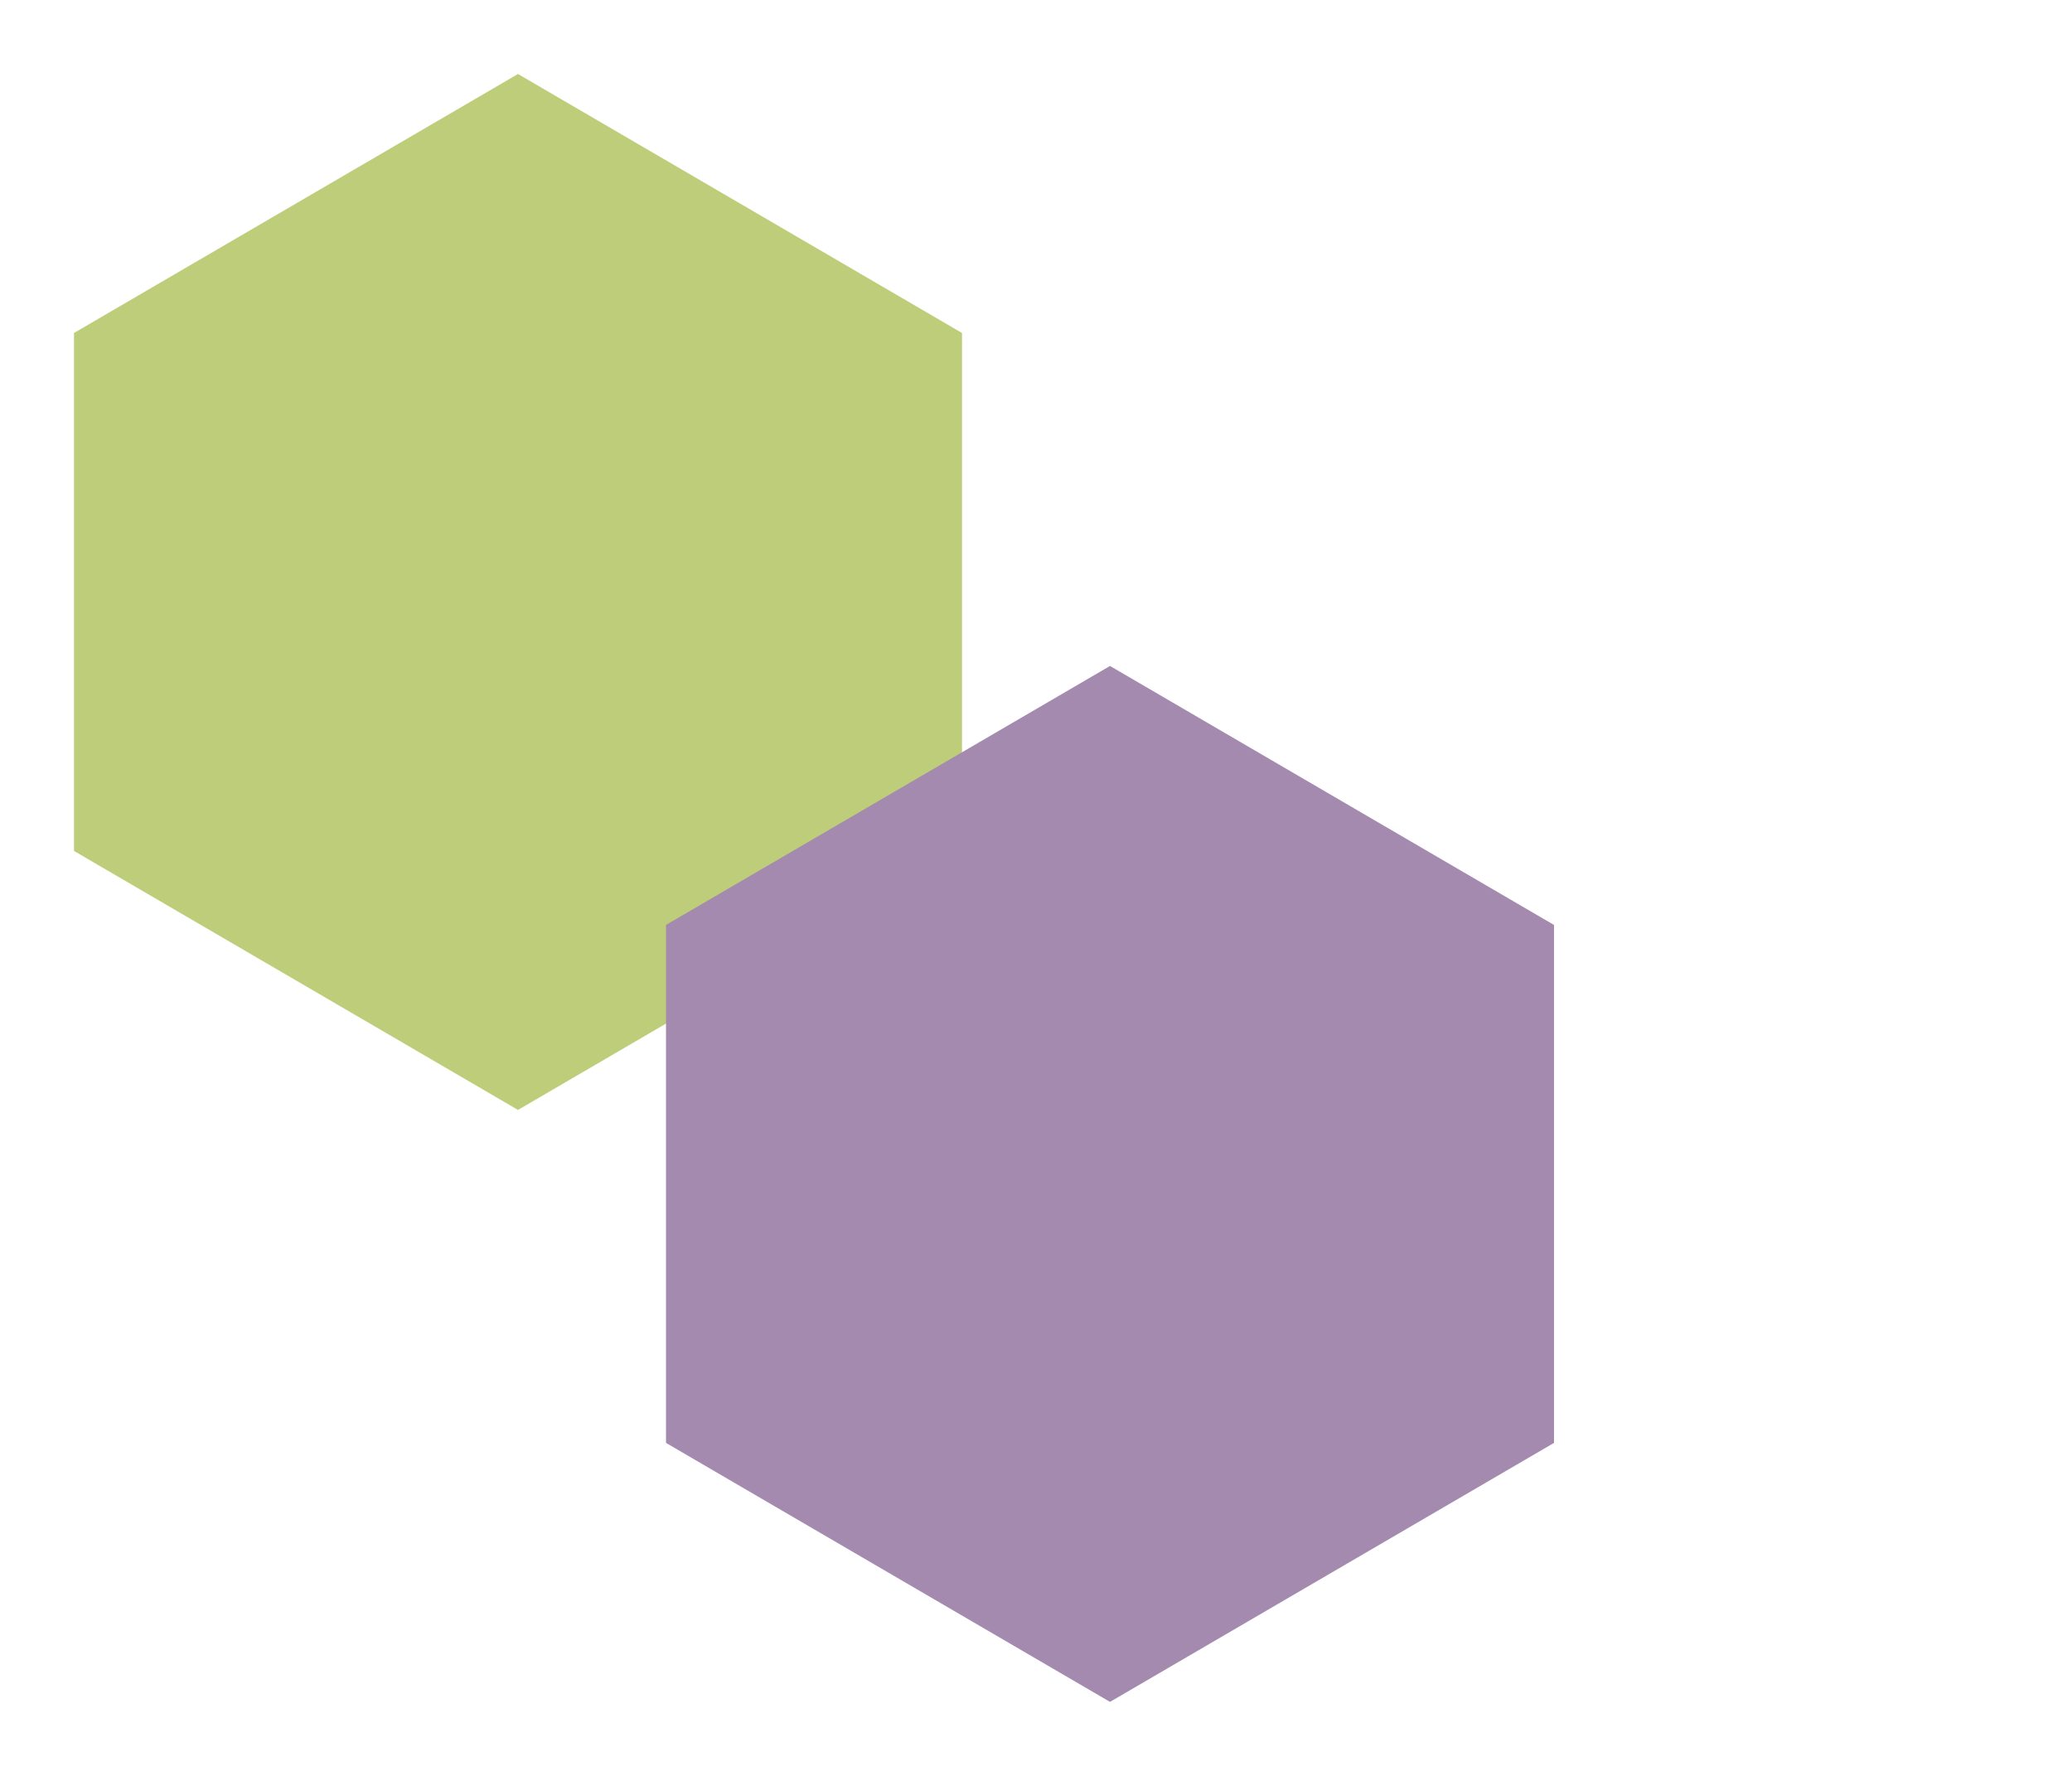
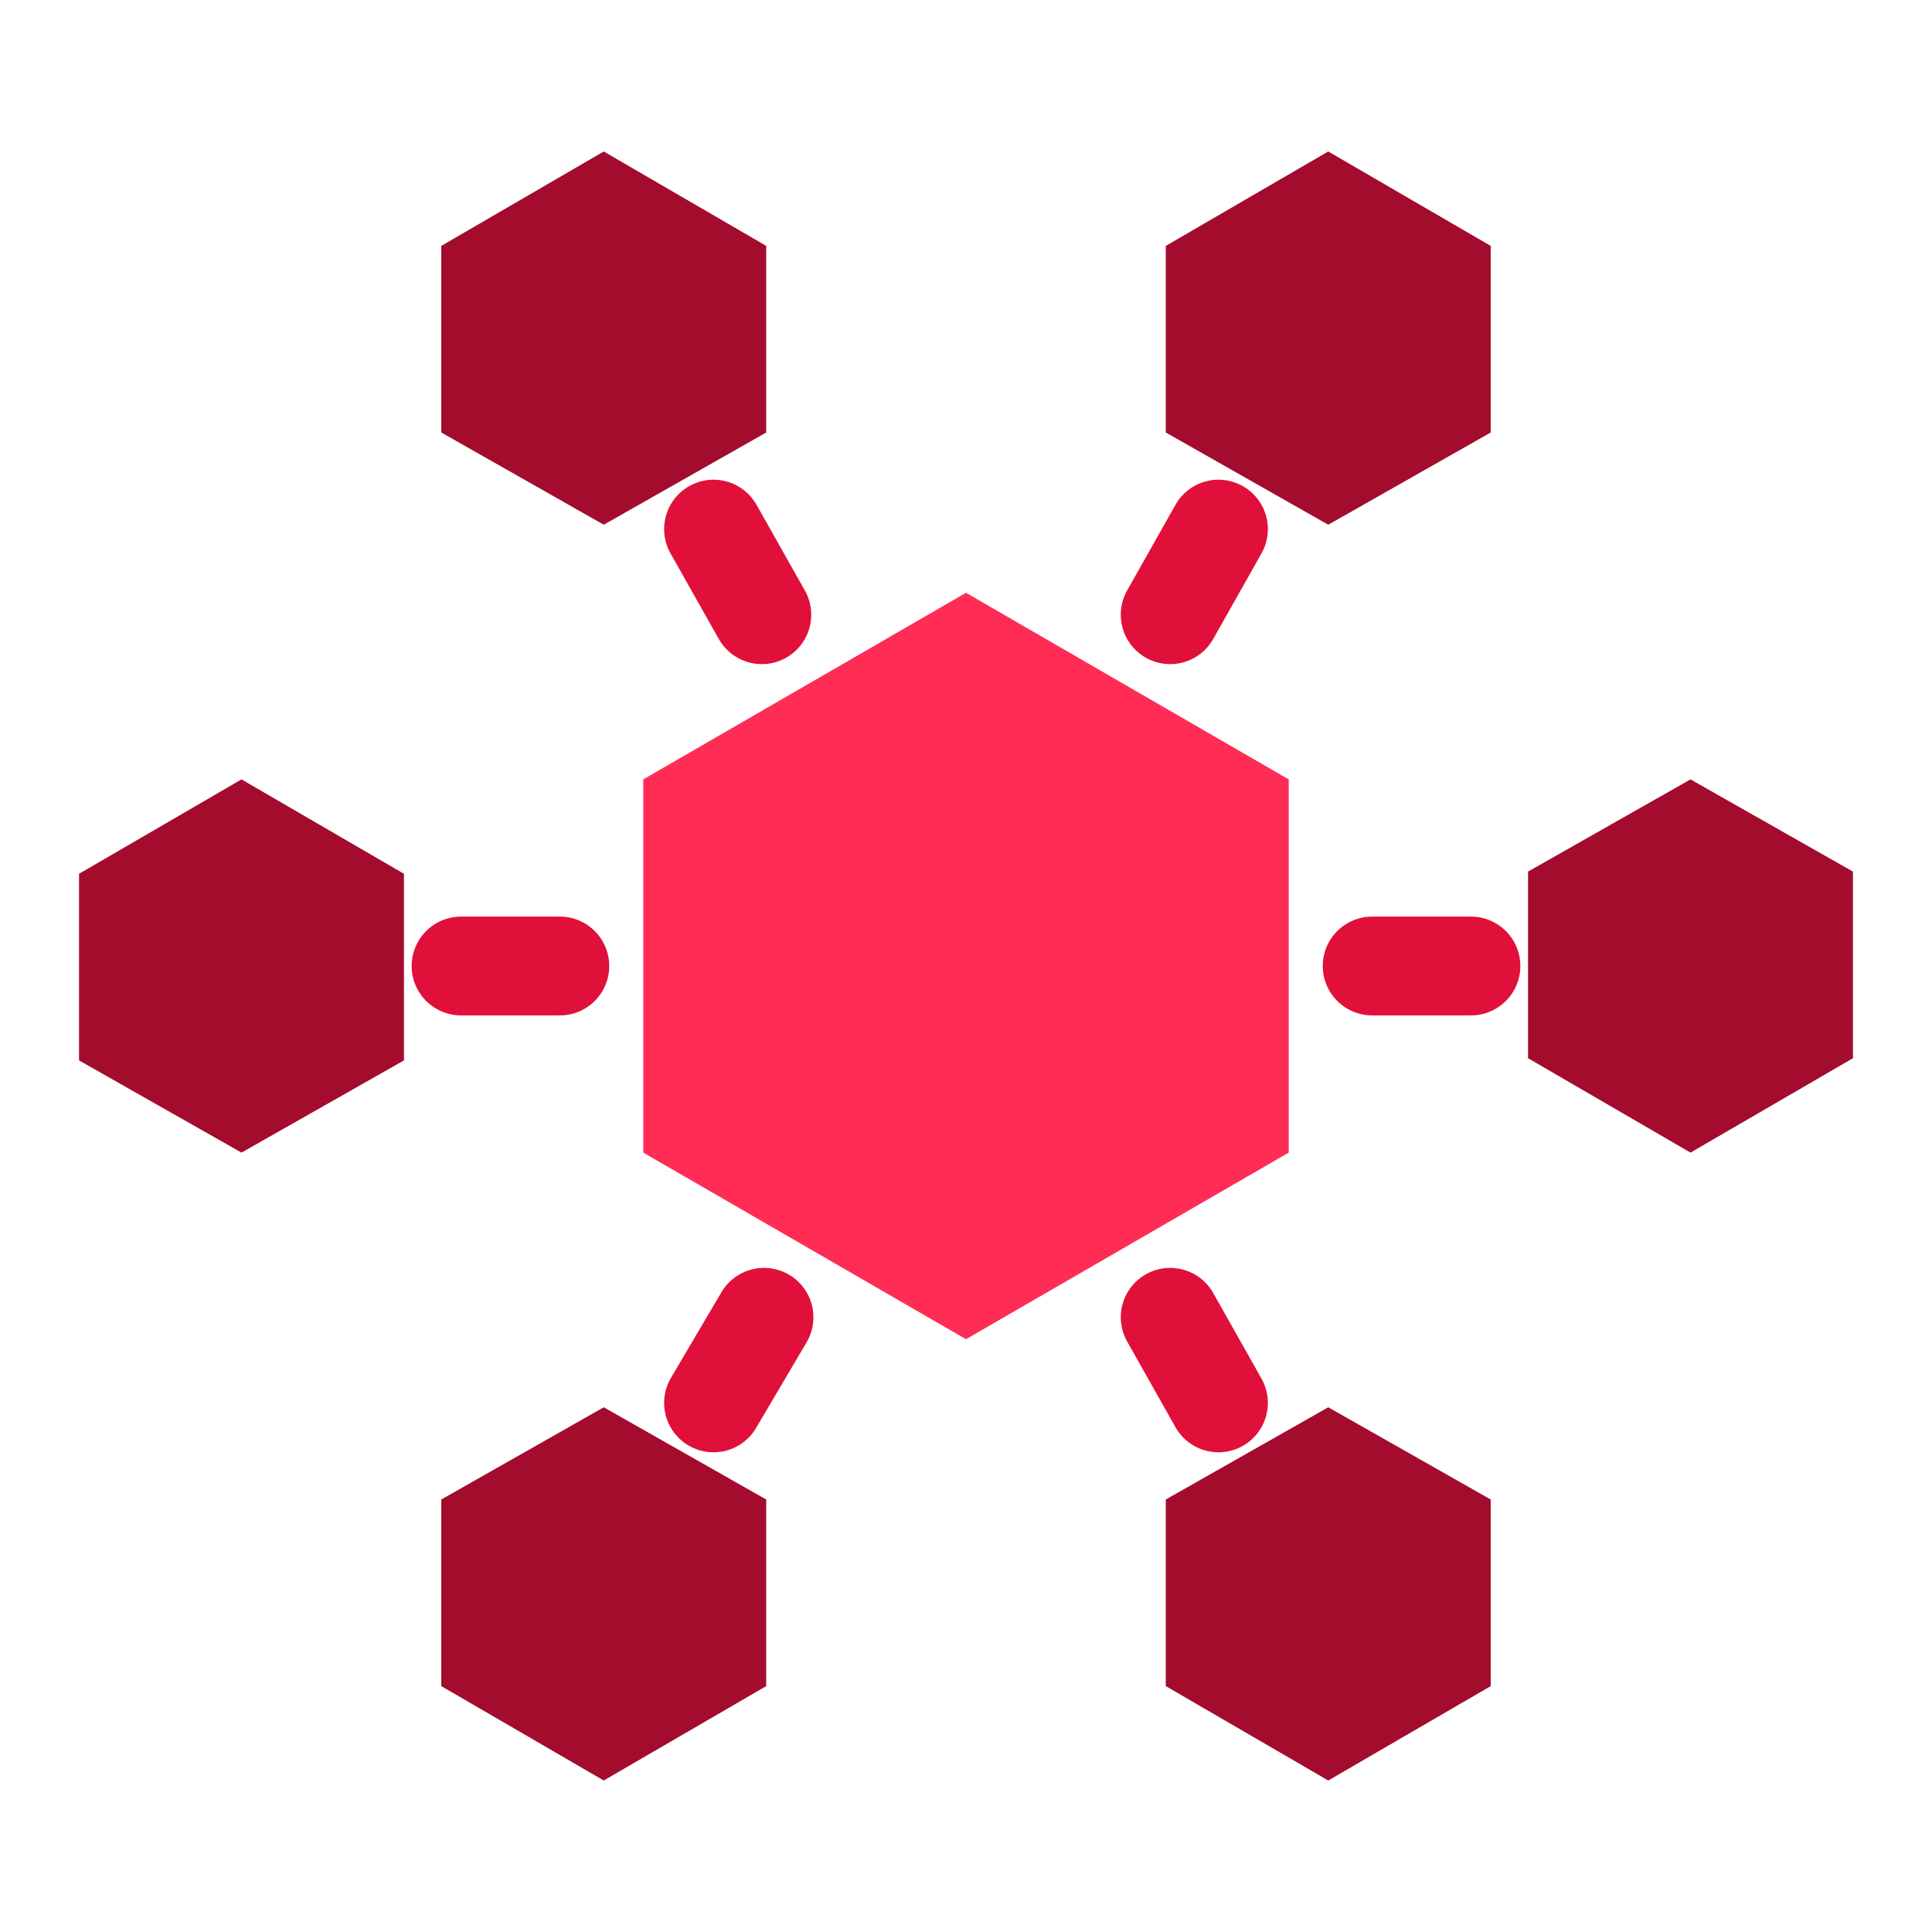
- <svg xmlns="http://www.w3.org/2000/svg" viewBox="0 0 56 48">
-   <path fill="#bdcd79" d="M14 2 26 9 26 23 14 30 2 23 2 9 Z" />
-   <path fill="#a48aaf" d="M30 18 42 25 42 39 30 46 18 39 18 25 Z" />
+ <svg xmlns="http://www.w3.org/2000/svg" viewBox="-44 -44 88 88">
+   <path fill="none" stroke="#e0103a" stroke-width="4.5" stroke-linecap="round" d="M9.3 -16.0L11.5 -19.9M18.5 0.0L23.0 0.0M9.3 16.0L11.5 19.9M-9.2 16.0L-11.5 19.9M-18.5 0.0L-23.0 0.0M-9.3 -16.0L-11.5 -19.9" />
+   <path fill="#a30c2c" d="M16.5 -20.1 9.1 -24.3 9.1 -32.8 16.5 -37.1 23.9 -32.8 23.9 -24.3ZM33.0 8.5 25.6 4.2 25.6 -4.3 33.0 -8.5 40.4 -4.3 40.4 4.2ZM16.5 37.1 9.1 32.8 9.1 24.3 16.5 20.1 23.9 24.3 23.9 32.8ZM-16.5 37.1 -23.9 32.8 -23.9 24.3 -16.5 20.1 -9.1 24.3 -9.1 32.8ZM-33.0 8.5 -40.4 4.3 -40.4 -4.2 -33.0 -8.5 -25.6 -4.2 -25.6 4.3ZM-16.5 -20.1 -23.9 -24.3 -23.9 -32.8 -16.5 -37.1 -9.1 -32.8 -9.1 -24.3Z" />
+   <path fill="#ff2d55" d="M0.0 17.0 -14.7 8.5 -14.7 -8.5 0.0 -17.0 14.7 -8.5 14.7 8.5Z" />
</svg>
